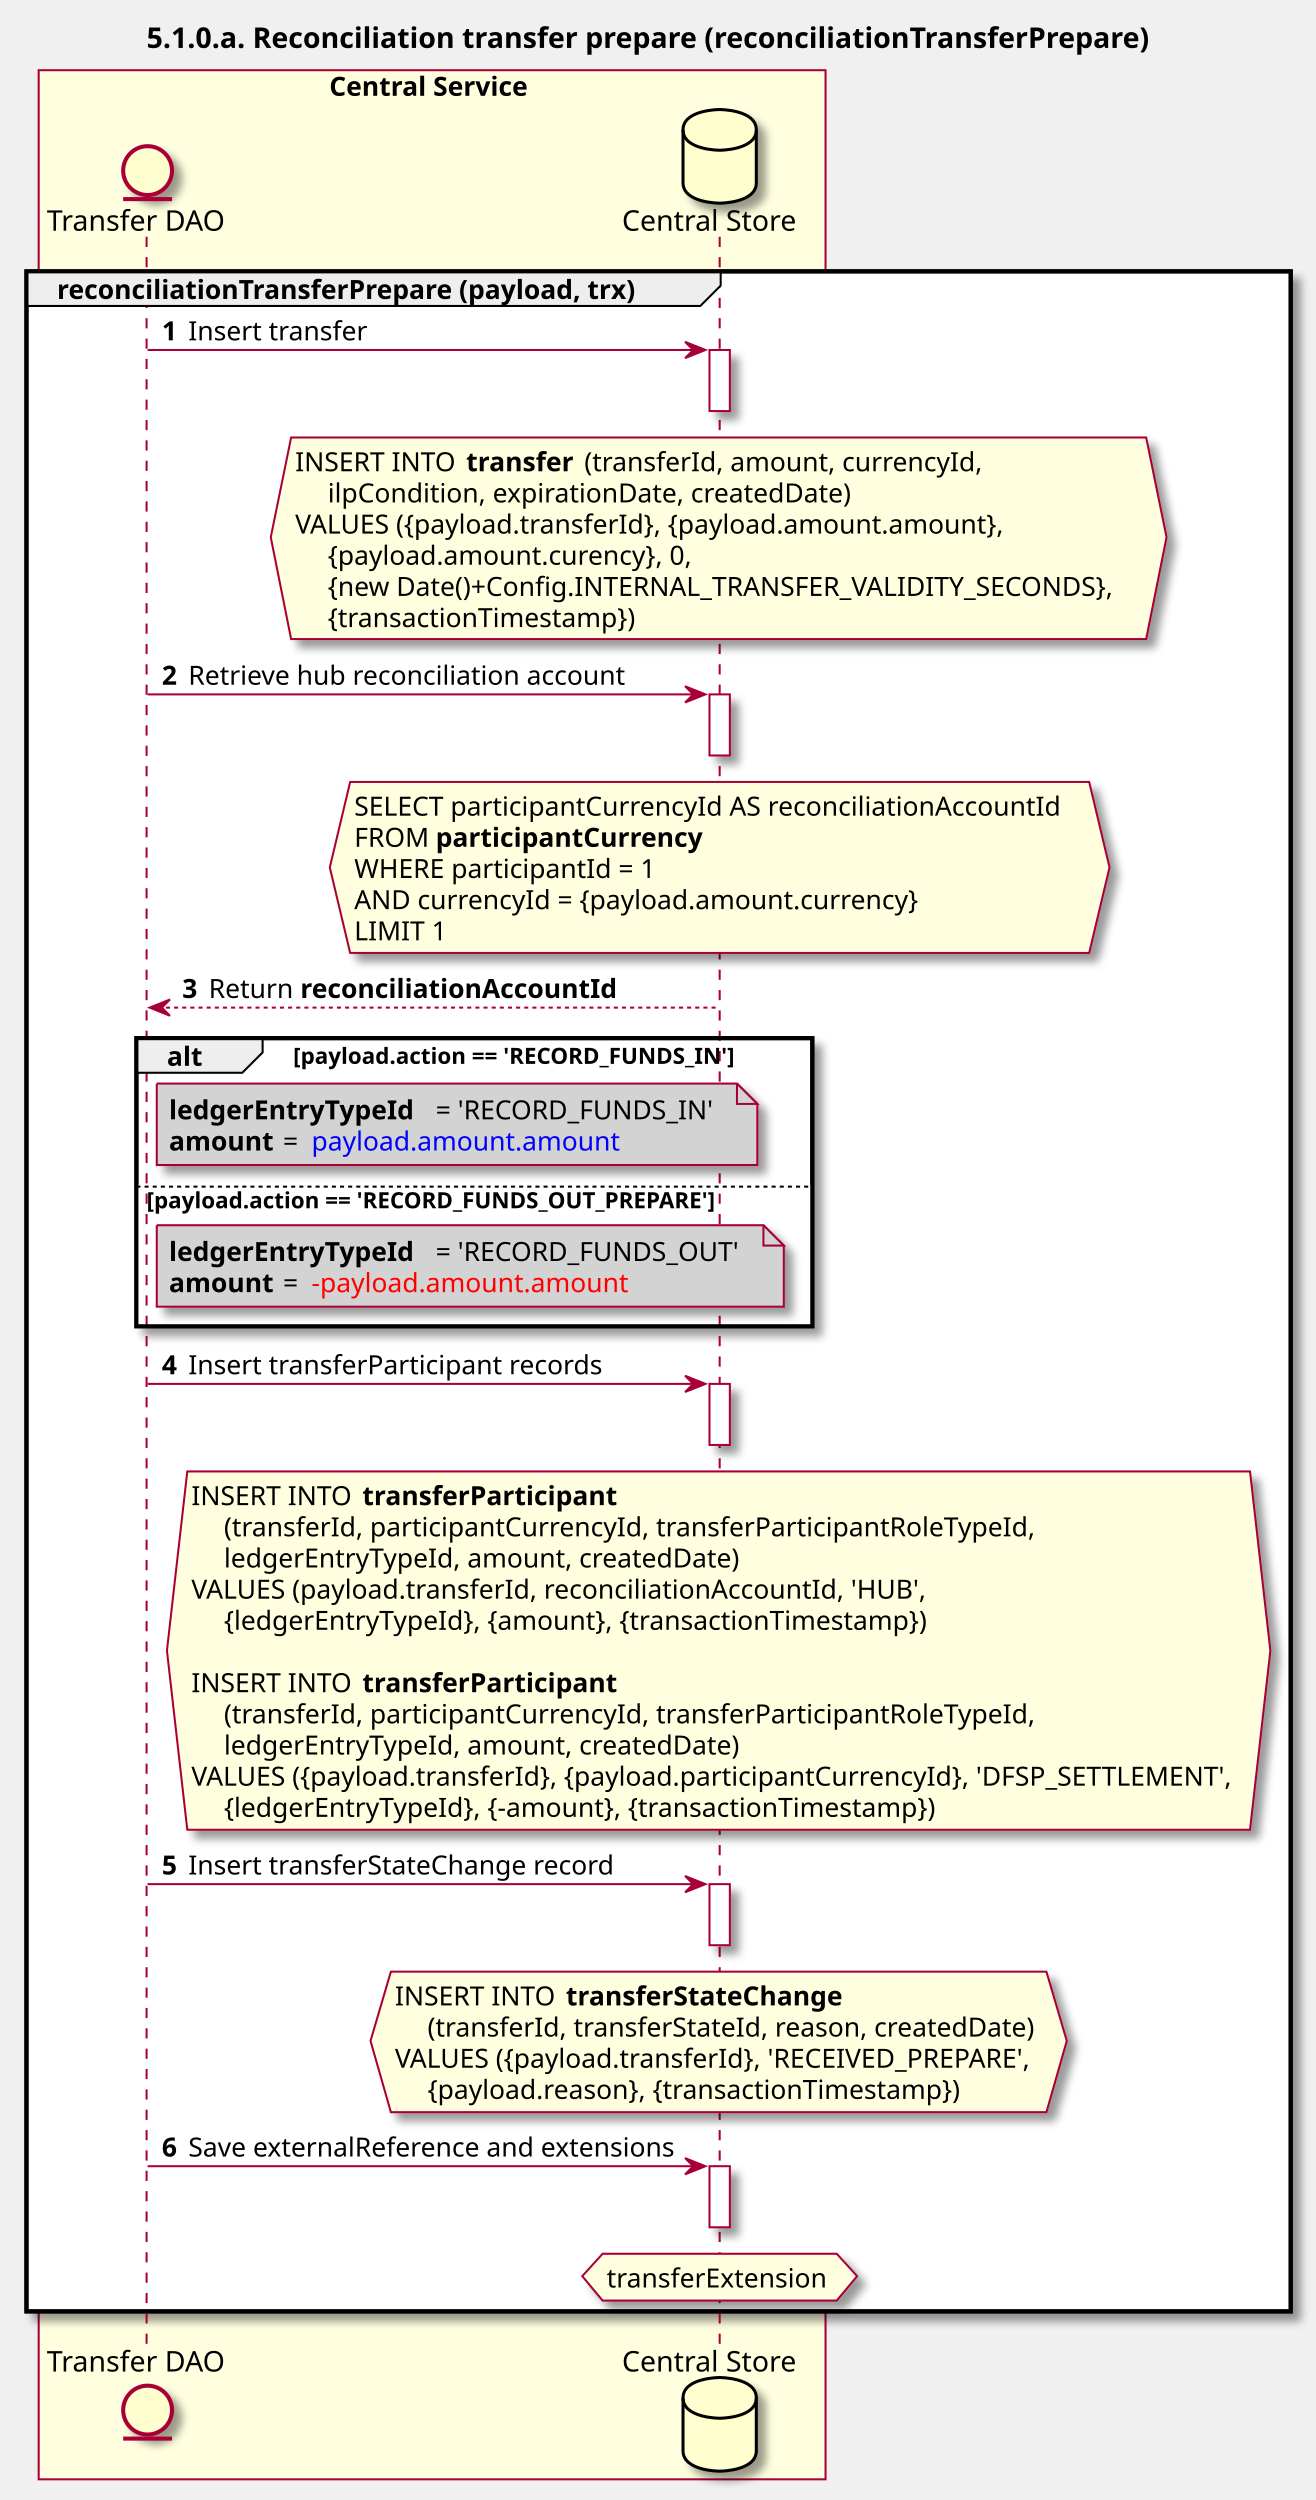
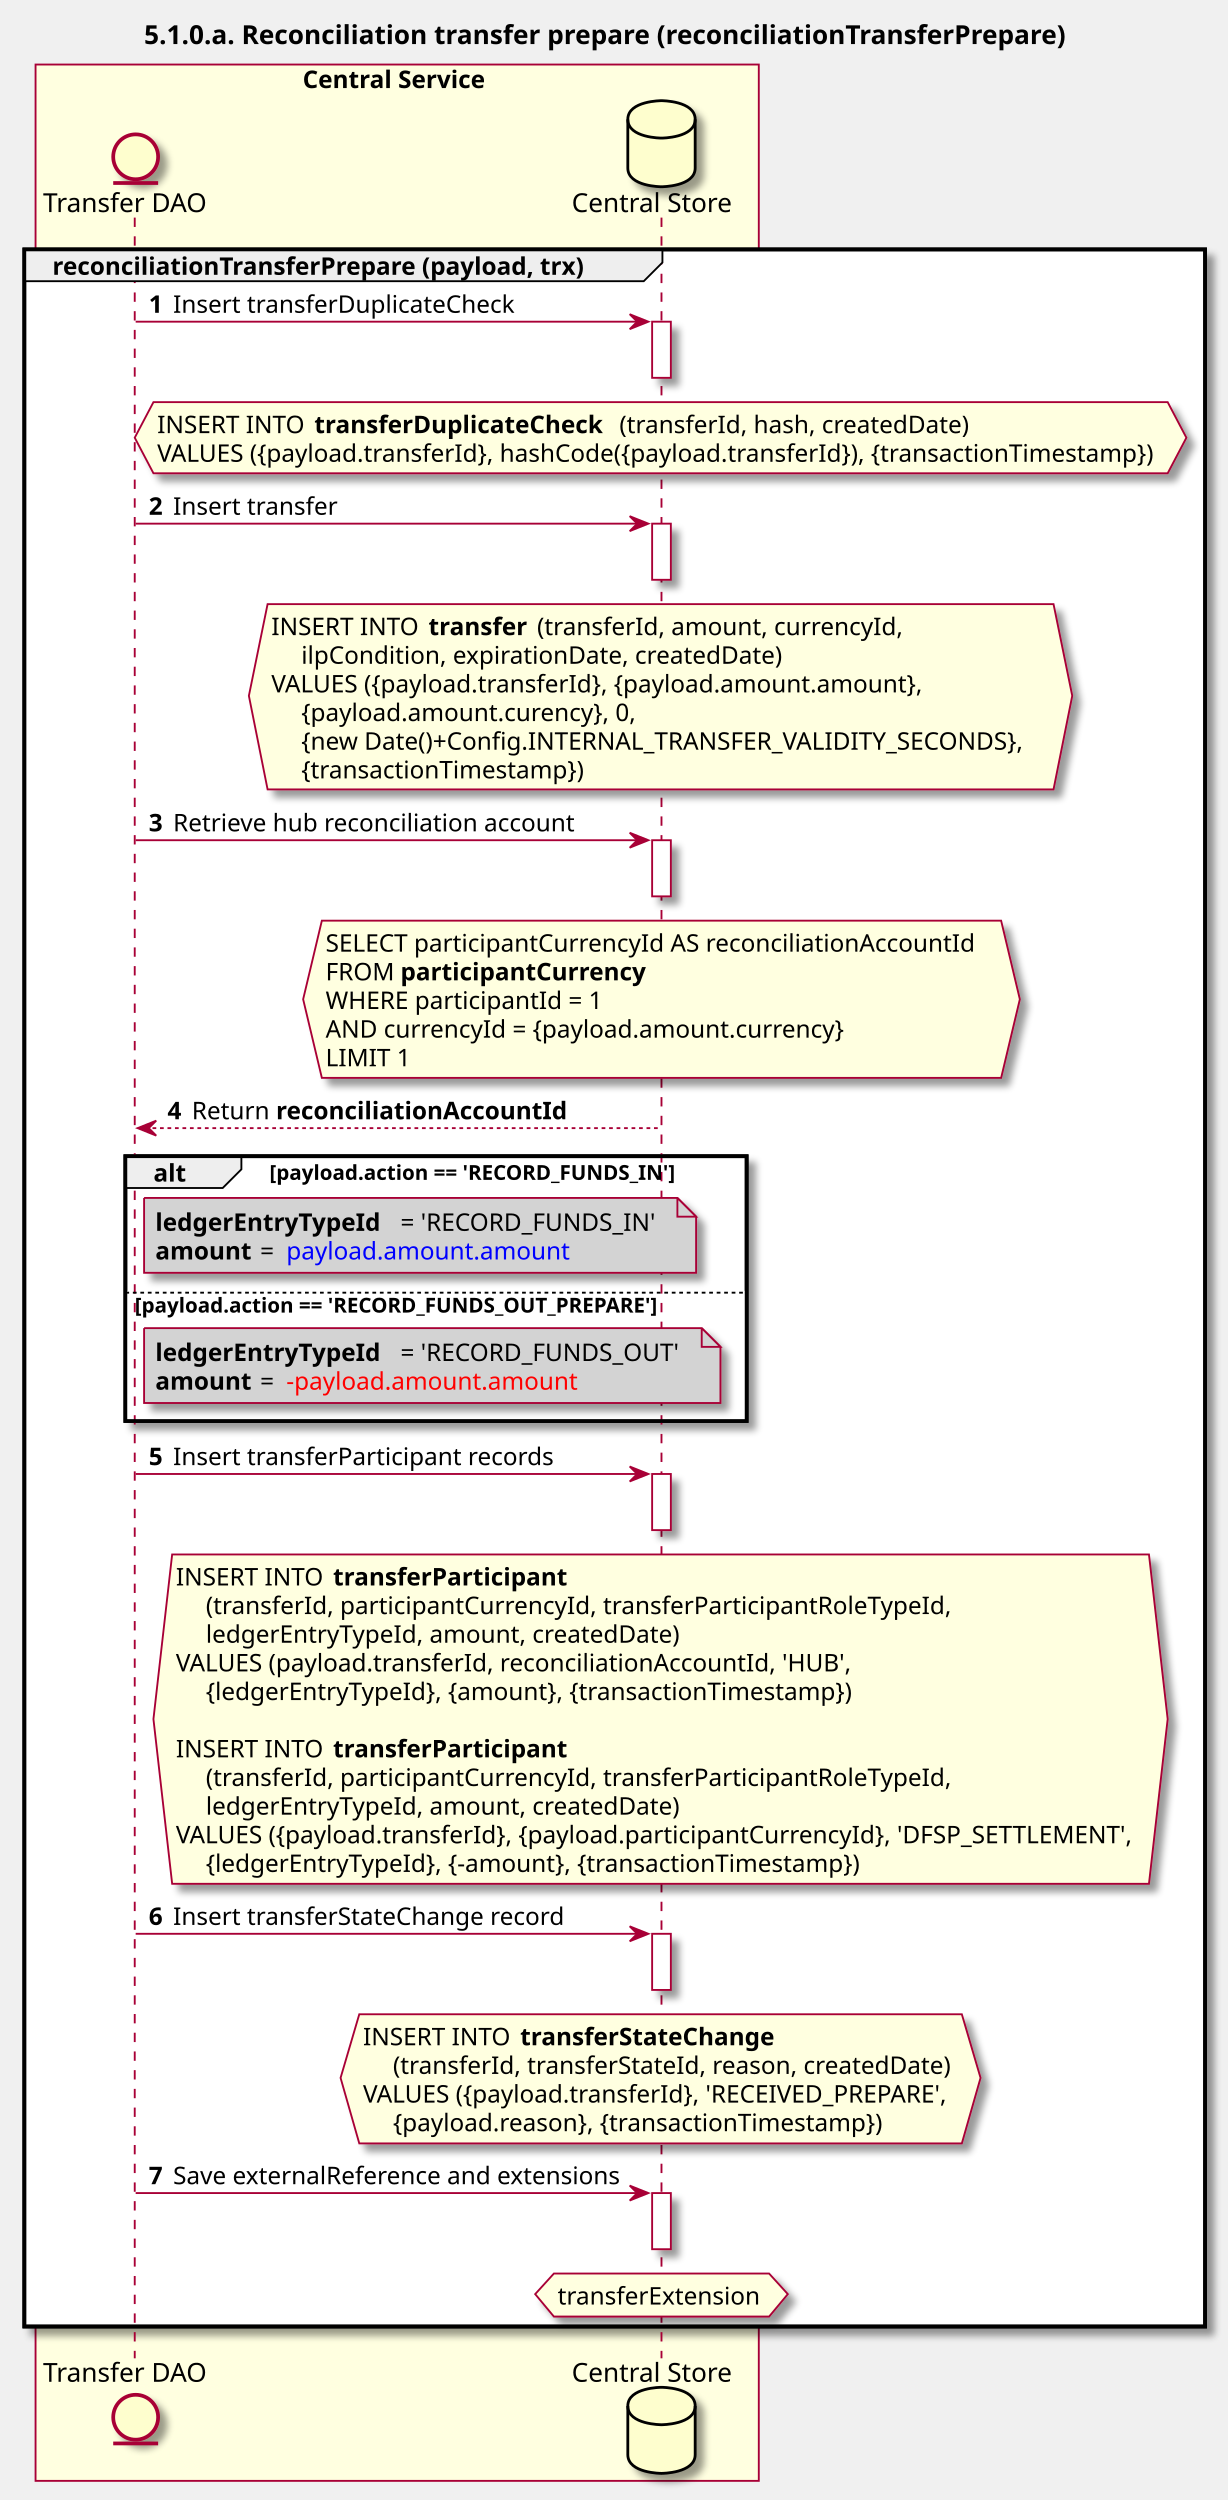
- <svg xmlns="http://www.w3.org/2000/svg" contentScriptType="application/ecmascript" contentStyleType="text/css" height="1228px" preserveAspectRatio="none" style="width:646px;height:1228px;" version="1.1" viewBox="0 0 646 1228" width="646px" zoomAndPan="magnify">
+ <svg xmlns="http://www.w3.org/2000/svg" contentScriptType="application/ecmascript" contentStyleType="text/css" height="1336px" preserveAspectRatio="none" style="width:656px;height:1336px;" version="1.1" viewBox="0 0 656 1336" width="656px" zoomAndPan="magnify">
  <defs>
-     <filter height="300%" id="fmgil613eyh4x" width="300%" x="-1" y="-1">
+     <filter height="300%" id="f1xdekkn052pgd" width="300%" x="-1" y="-1">
      <feGaussianBlur result="blurOut" stdDeviation="2.0" />
      <feColorMatrix in="blurOut" result="blurOut2" type="matrix" values="0 0 0 0 0 0 0 0 0 0 0 0 0 0 0 0 0 0 .4 0" />
      <feOffset dx="4.0" dy="4.0" in="blurOut2" result="blurOut3" />
      <feBlend in="SourceGraphic" in2="blurOut3" mode="normal" />
    </filter>
  </defs>
  <g>
-     <text fill="#000000" font-family="sans-serif" font-size="14" font-weight="bold" lengthAdjust="spacingAndGlyphs" textLength="503" x="72" y="23.535">5.1.0.a. Reconciliation transfer prepare (reconciliationTransferPrepare)</text>
-     <rect fill="#FFFFE0" height="1183.353" style="stroke: #A80036; stroke-width: 1.0;" width="386.5" x="19" y="34.488" />
+     <text fill="#000000" font-family="sans-serif" font-size="14" font-weight="bold" lengthAdjust="spacingAndGlyphs" textLength="503" x="77" y="23.535">5.1.0.a. Reconciliation transfer prepare (reconciliationTransferPrepare)</text>
+     <rect fill="#FFFFE0" height="1291.285" style="stroke: #A80036; stroke-width: 1.0;" width="386.5" x="19" y="34.488" />
    <text fill="#000000" font-family="sans-serif" font-size="13" font-weight="bold" lengthAdjust="spacingAndGlyphs" textLength="101" x="161.75" y="47.057">Central Service</text>
-     <rect fill="#FFFFFF" filter="url(#fmgil613eyh4x)" height="30" style="stroke: #A80036; stroke-width: 1.0;" width="10" x="348.5" y="171.908" />
-     <rect fill="#FFFFFF" filter="url(#fmgil613eyh4x)" height="30" style="stroke: #A80036; stroke-width: 1.0;" width="10" x="348.5" y="341.082" />
-     <rect fill="#FFFFFF" filter="url(#fmgil613eyh4x)" height="30" style="stroke: #A80036; stroke-width: 1.0;" width="10" x="348.5" y="679.764" />
-     <rect fill="#FFFFFF" filter="url(#fmgil613eyh4x)" height="30" style="stroke: #A80036; stroke-width: 1.0;" width="10" x="348.5" y="925.49" />
-     <rect fill="#FFFFFF" filter="url(#fmgil613eyh4x)" height="30" style="stroke: #A80036; stroke-width: 1.0;" width="10" x="348.5" y="1064.043" />
-     <rect fill="#FFFFFF" filter="url(#fmgil613eyh4x)" height="1002.066" style="stroke: #000000; stroke-width: 2.0;" width="621" x="13" y="133.287" />
-     <rect fill="#FFFFFF" filter="url(#fmgil613eyh4x)" height="141.508" style="stroke: #000000; stroke-width: 2.0;" width="332" x="67" y="509.945" />
-     <rect fill="#FFFFFF" height="69.576" style="stroke: none; stroke-width: 1.0;" width="332" x="67" y="581.877" />
-     <line style="stroke: #A80036; stroke-width: 1.0; stroke-dasharray: 5.0,5.0;" x1="72" x2="72" y1="116.287" y2="1152.353" />
-     <line style="stroke: #A80036; stroke-width: 1.0; stroke-dasharray: 5.0,5.0;" x1="353.5" x2="353.5" y1="116.287" y2="1152.353" />
+     <rect fill="#FFFFFF" filter="url(#f1xdekkn052pgd)" height="30" style="stroke: #A80036; stroke-width: 1.0;" width="10" x="348.5" y="171.908" />
+     <rect fill="#FFFFFF" filter="url(#f1xdekkn052pgd)" height="30" style="stroke: #A80036; stroke-width: 1.0;" width="10" x="348.5" y="279.84" />
+     <rect fill="#FFFFFF" filter="url(#f1xdekkn052pgd)" height="30" style="stroke: #A80036; stroke-width: 1.0;" width="10" x="348.5" y="449.014" />
+     <rect fill="#FFFFFF" filter="url(#f1xdekkn052pgd)" height="30" style="stroke: #A80036; stroke-width: 1.0;" width="10" x="348.5" y="787.695" />
+     <rect fill="#FFFFFF" filter="url(#f1xdekkn052pgd)" height="30" style="stroke: #A80036; stroke-width: 1.0;" width="10" x="348.5" y="1033.422" />
+     <rect fill="#FFFFFF" filter="url(#f1xdekkn052pgd)" height="30" style="stroke: #A80036; stroke-width: 1.0;" width="10" x="348.5" y="1171.975" />
+     <rect fill="#FFFFFF" filter="url(#f1xdekkn052pgd)" height="1109.998" style="stroke: #000000; stroke-width: 2.0;" width="631" x="13" y="133.287" />
+     <rect fill="#FFFFFF" filter="url(#f1xdekkn052pgd)" height="141.508" style="stroke: #000000; stroke-width: 2.0;" width="332" x="67" y="617.877" />
+     <rect fill="#FFFFFF" height="69.576" style="stroke: none; stroke-width: 1.0;" width="332" x="67" y="689.809" />
+     <line style="stroke: #A80036; stroke-width: 1.0; stroke-dasharray: 5.0,5.0;" x1="72" x2="72" y1="116.287" y2="1260.285" />
+     <line style="stroke: #A80036; stroke-width: 1.0; stroke-dasharray: 5.0,5.0;" x1="353.5" x2="353.5" y1="116.287" y2="1260.285" />
    <text fill="#000000" font-family="sans-serif" font-size="14" lengthAdjust="spacingAndGlyphs" textLength="93" x="23" y="113.334">Transfer DAO</text>
-     <ellipse cx="72.5" cy="83.799" fill="#FEFECE" filter="url(#fmgil613eyh4x)" rx="12" ry="12" style="stroke: #A80036; stroke-width: 2.0;" />
+     <ellipse cx="72.5" cy="83.799" fill="#FEFECE" filter="url(#f1xdekkn052pgd)" rx="12" ry="12" style="stroke: #A80036; stroke-width: 2.0;" />
    <line style="stroke: #A80036; stroke-width: 2.0;" x1="60.5" x2="84.5" y1="97.799" y2="97.799" />
-     <text fill="#000000" font-family="sans-serif" font-size="14" lengthAdjust="spacingAndGlyphs" textLength="93" x="23" y="1164.889">Transfer DAO</text>
-     <ellipse cx="72.5" cy="1183.842" fill="#FEFECE" filter="url(#fmgil613eyh4x)" rx="12" ry="12" style="stroke: #A80036; stroke-width: 2.0;" />
-     <line style="stroke: #A80036; stroke-width: 2.0;" x1="60.5" x2="84.5" y1="1197.842" y2="1197.842" />
+     <text fill="#000000" font-family="sans-serif" font-size="14" lengthAdjust="spacingAndGlyphs" textLength="93" x="23" y="1272.82">Transfer DAO</text>
+     <ellipse cx="72.5" cy="1291.773" fill="#FEFECE" filter="url(#f1xdekkn052pgd)" rx="12" ry="12" style="stroke: #A80036; stroke-width: 2.0;" />
+     <line style="stroke: #A80036; stroke-width: 2.0;" x1="60.5" x2="84.5" y1="1305.773" y2="1305.773" />
    <text fill="#000000" font-family="sans-serif" font-size="14" lengthAdjust="spacingAndGlyphs" textLength="90" x="305.5" y="113.334">Central Store</text>
-     <path d="M335.5,63.799 C335.5,53.799 353.5,53.799 353.5,53.799 C353.5,53.799 371.5,53.799 371.5,63.799 L371.5,89.799 C371.5,99.799 353.5,99.799 353.5,99.799 C353.5,99.799 335.5,99.799 335.5,89.799 L335.5,63.799 " fill="#FEFECE" filter="url(#fmgil613eyh4x)" style="stroke: #000000; stroke-width: 1.5;" />
+     <path d="M335.5,63.799 C335.5,53.799 353.5,53.799 353.5,53.799 C353.5,53.799 371.5,53.799 371.5,63.799 L371.5,89.799 C371.5,99.799 353.5,99.799 353.5,99.799 C353.5,99.799 335.5,99.799 335.5,89.799 L335.5,63.799 " fill="#FEFECE" filter="url(#f1xdekkn052pgd)" style="stroke: #000000; stroke-width: 1.5;" />
    <path d="M335.5,63.799 C335.5,73.799 353.5,73.799 353.5,73.799 C353.5,73.799 371.5,73.799 371.5,63.799 " fill="none" style="stroke: #000000; stroke-width: 1.5;" />
-     <text fill="#000000" font-family="sans-serif" font-size="14" lengthAdjust="spacingAndGlyphs" textLength="90" x="305.5" y="1164.889">Central Store</text>
-     <path d="M335.5,1177.842 C335.5,1167.842 353.5,1167.842 353.5,1167.842 C353.5,1167.842 371.5,1167.842 371.5,1177.842 L371.5,1203.842 C371.5,1213.842 353.5,1213.842 353.5,1213.842 C353.5,1213.842 335.5,1213.842 335.5,1203.842 L335.5,1177.842 " fill="#FEFECE" filter="url(#fmgil613eyh4x)" style="stroke: #000000; stroke-width: 1.5;" />
-     <path d="M335.5,1177.842 C335.5,1187.842 353.5,1187.842 353.5,1187.842 C353.5,1187.842 371.5,1187.842 371.5,1177.842 " fill="none" style="stroke: #000000; stroke-width: 1.5;" />
-     <rect fill="#FFFFFF" filter="url(#fmgil613eyh4x)" height="30" style="stroke: #A80036; stroke-width: 1.0;" width="10" x="348.5" y="171.908" />
-     <rect fill="#FFFFFF" filter="url(#fmgil613eyh4x)" height="30" style="stroke: #A80036; stroke-width: 1.0;" width="10" x="348.5" y="341.082" />
-     <rect fill="#FFFFFF" filter="url(#fmgil613eyh4x)" height="30" style="stroke: #A80036; stroke-width: 1.0;" width="10" x="348.5" y="679.764" />
-     <rect fill="#FFFFFF" filter="url(#fmgil613eyh4x)" height="30" style="stroke: #A80036; stroke-width: 1.0;" width="10" x="348.5" y="925.49" />
-     <rect fill="#FFFFFF" filter="url(#fmgil613eyh4x)" height="30" style="stroke: #A80036; stroke-width: 1.0;" width="10" x="348.5" y="1064.043" />
+     <text fill="#000000" font-family="sans-serif" font-size="14" lengthAdjust="spacingAndGlyphs" textLength="90" x="305.5" y="1272.82">Central Store</text>
+     <path d="M335.5,1285.773 C335.5,1275.773 353.5,1275.773 353.5,1275.773 C353.5,1275.773 371.5,1275.773 371.5,1285.773 L371.5,1311.773 C371.5,1321.773 353.5,1321.773 353.5,1321.773 C353.5,1321.773 335.5,1321.773 335.5,1311.773 L335.5,1285.773 " fill="#FEFECE" filter="url(#f1xdekkn052pgd)" style="stroke: #000000; stroke-width: 1.5;" />
+     <path d="M335.5,1285.773 C335.5,1295.773 353.5,1295.773 353.5,1295.773 C353.5,1295.773 371.5,1295.773 371.5,1285.773 " fill="none" style="stroke: #000000; stroke-width: 1.5;" />
+     <rect fill="#FFFFFF" filter="url(#f1xdekkn052pgd)" height="30" style="stroke: #A80036; stroke-width: 1.0;" width="10" x="348.5" y="171.908" />
+     <rect fill="#FFFFFF" filter="url(#f1xdekkn052pgd)" height="30" style="stroke: #A80036; stroke-width: 1.0;" width="10" x="348.5" y="279.84" />
+     <rect fill="#FFFFFF" filter="url(#f1xdekkn052pgd)" height="30" style="stroke: #A80036; stroke-width: 1.0;" width="10" x="348.5" y="449.014" />
+     <rect fill="#FFFFFF" filter="url(#f1xdekkn052pgd)" height="30" style="stroke: #A80036; stroke-width: 1.0;" width="10" x="348.5" y="787.695" />
+     <rect fill="#FFFFFF" filter="url(#f1xdekkn052pgd)" height="30" style="stroke: #A80036; stroke-width: 1.0;" width="10" x="348.5" y="1033.422" />
+     <rect fill="#FFFFFF" filter="url(#f1xdekkn052pgd)" height="30" style="stroke: #A80036; stroke-width: 1.0;" width="10" x="348.5" y="1171.975" />
    <path d="M13,133.287 L354,133.287 L354,140.287 L344,150.287 L13,150.287 L13,133.287 " fill="#EEEEEE" style="stroke: #000000; stroke-width: 1.0;" />
-     <rect fill="none" height="1002.066" style="stroke: #000000; stroke-width: 2.0;" width="621" x="13" y="133.287" />
+     <rect fill="none" height="1109.998" style="stroke: #000000; stroke-width: 2.0;" width="631" x="13" y="133.287" />
    <text fill="#000000" font-family="sans-serif" font-size="13" font-weight="bold" lengthAdjust="spacingAndGlyphs" textLength="296" x="28" y="146.856">reconciliationTransferPrepare (payload, trx)</text>
    <polygon fill="#A80036" points="336.5,167.908,346.5,171.908,336.5,175.908,340.5,171.908" style="stroke: #A80036; stroke-width: 1.0;" />
    <line style="stroke: #A80036; stroke-width: 1.0;" x1="72.5" x2="342.5" y1="171.908" y2="171.908" />
    <text fill="#000000" font-family="sans-serif" font-size="13" font-weight="bold" lengthAdjust="spacingAndGlyphs" textLength="9" x="79.5" y="167.166">1</text>
-     <text fill="#000000" font-family="sans-serif" font-size="13" lengthAdjust="spacingAndGlyphs" textLength="89" x="92.5" y="167.166">Insert transfer</text>
-     <polygon fill="#FFFFE0" filter="url(#fmgil613eyh4x)" points="143,214.908,563,214.908,573,263.908,563,313.908,143,313.908,133,263.908,143,214.908" style="stroke: #A80036; stroke-width: 1.0;" />
-     <text fill="#000000" font-family="sans-serif" font-size="13" lengthAdjust="spacingAndGlyphs" textLength="80" x="145" y="231.477">INSERT INTO</text>
-     <text fill="#000000" font-family="sans-serif" font-size="13" font-weight="bold" lengthAdjust="spacingAndGlyphs" textLength="54" x="229" y="231.477">transfer</text>
-     <text fill="#000000" font-family="sans-serif" font-size="13" lengthAdjust="spacingAndGlyphs" textLength="199" x="287" y="231.477">(transferId, amount, currencyId,</text>
-     <text fill="#000000" font-family="sans-serif" font-size="13" lengthAdjust="spacingAndGlyphs" textLength="266" x="161" y="246.787">ilpCondition, expirationDate, createdDate)</text>
-     <text fill="#000000" font-family="sans-serif" font-size="13" lengthAdjust="spacingAndGlyphs" textLength="350" x="145" y="262.098">VALUES ({payload.transferId}, {payload.amount.amount},</text>
-     <text fill="#000000" font-family="sans-serif" font-size="13" lengthAdjust="spacingAndGlyphs" textLength="182" x="161" y="277.408">{payload.amount.curency}, 0,</text>
-     <text fill="#000000" font-family="sans-serif" font-size="13" lengthAdjust="spacingAndGlyphs" textLength="400" x="161" y="292.719">{new Date()+Config.INTERNAL_TRANSFER_VALIDITY_SECONDS},</text>
-     <text fill="#000000" font-family="sans-serif" font-size="13" lengthAdjust="spacingAndGlyphs" textLength="153" x="161" y="308.029">{transactionTimestamp})</text>
-     <polygon fill="#A80036" points="336.5,337.082,346.5,341.082,336.5,345.082,340.5,341.082" style="stroke: #A80036; stroke-width: 1.0;" />
-     <line style="stroke: #A80036; stroke-width: 1.0;" x1="72.5" x2="342.5" y1="341.082" y2="341.082" />
-     <text fill="#000000" font-family="sans-serif" font-size="13" font-weight="bold" lengthAdjust="spacingAndGlyphs" textLength="9" x="79.5" y="336.34">2</text>
-     <text fill="#000000" font-family="sans-serif" font-size="13" lengthAdjust="spacingAndGlyphs" textLength="222" x="92.5" y="336.34">Retrieve hub reconciliation account</text>
-     <polygon fill="#FFFFE0" filter="url(#fmgil613eyh4x)" points="172,384.082,535,384.082,545,426.082,535,468.082,172,468.082,162,426.082,172,384.082" style="stroke: #A80036; stroke-width: 1.0;" />
-     <text fill="#000000" font-family="sans-serif" font-size="13" lengthAdjust="spacingAndGlyphs" textLength="359" x="174" y="400.65">SELECT participantCurrencyId AS reconciliationAccountId</text>
-     <text fill="#000000" font-family="sans-serif" font-size="13" lengthAdjust="spacingAndGlyphs" textLength="36" x="174" y="415.961">FROM</text>
-     <text fill="#000000" font-family="sans-serif" font-size="13" font-weight="bold" lengthAdjust="spacingAndGlyphs" textLength="136" x="214" y="415.961">participantCurrency</text>
-     <text fill="#000000" font-family="sans-serif" font-size="13" lengthAdjust="spacingAndGlyphs" textLength="153" x="174" y="431.272">WHERE participantId = 1</text>
-     <text fill="#000000" font-family="sans-serif" font-size="13" lengthAdjust="spacingAndGlyphs" textLength="284" x="174" y="446.582">AND currencyId = {payload.amount.currency}</text>
-     <text fill="#000000" font-family="sans-serif" font-size="13" lengthAdjust="spacingAndGlyphs" textLength="46" x="174" y="461.893">LIMIT 1</text>
-     <polygon fill="#A80036" points="83.5,490.945,73.5,494.945,83.5,498.945,79.5,494.945" style="stroke: #A80036; stroke-width: 1.0;" />
-     <line style="stroke: #A80036; stroke-width: 1.0; stroke-dasharray: 2.0,2.0;" x1="77.5" x2="352.5" y1="494.945" y2="494.945" />
-     <text fill="#000000" font-family="sans-serif" font-size="13" font-weight="bold" lengthAdjust="spacingAndGlyphs" textLength="9" x="89.5" y="490.203">3</text>
-     <text fill="#000000" font-family="sans-serif" font-size="13" lengthAdjust="spacingAndGlyphs" textLength="41" x="102.5" y="490.203">Return</text>
-     <text fill="#000000" font-family="sans-serif" font-size="13" font-weight="bold" lengthAdjust="spacingAndGlyphs" textLength="159" x="147.5" y="490.203">reconciliationAccountId</text>
-     <path d="M67,509.945 L129,509.945 L129,516.945 L119,526.945 L67,526.945 L67,509.945 " fill="#EEEEEE" style="stroke: #000000; stroke-width: 1.0;" />
-     <rect fill="none" height="141.508" style="stroke: #000000; stroke-width: 2.0;" width="332" x="67" y="509.945" />
-     <text fill="#000000" font-family="sans-serif" font-size="13" font-weight="bold" lengthAdjust="spacingAndGlyphs" textLength="17" x="82" y="523.514">alt</text>
-     <text fill="#000000" font-family="sans-serif" font-size="11" font-weight="bold" lengthAdjust="spacingAndGlyphs" textLength="230" x="144" y="522.58">[payload.action == 'RECORD_FUNDS_IN']</text>
-     <path d="M77,532.256 L77,572.256 L372,572.256 L372,542.256 L362,532.256 L77,532.256 " fill="#D3D3D3" filter="url(#fmgil613eyh4x)" style="stroke: #A80036; stroke-width: 1.0;" />
-     <path d="M362,532.256 L362,542.256 L372,542.256 L362,532.256 " fill="#D3D3D3" style="stroke: #A80036; stroke-width: 1.0;" />
-     <text fill="#000000" font-family="sans-serif" font-size="13" font-weight="bold" lengthAdjust="spacingAndGlyphs" textLength="127" x="83" y="549.824">ledgerEntryTypeId</text>
-     <text fill="#000000" font-family="sans-serif" font-size="13" lengthAdjust="spacingAndGlyphs" textLength="143" x="214" y="549.824">= 'RECORD_FUNDS_IN'</text>
-     <text fill="#000000" font-family="sans-serif" font-size="13" font-weight="bold" lengthAdjust="spacingAndGlyphs" textLength="52" x="83" y="565.135">amount</text>
-     <text fill="#000000" font-family="sans-serif" font-size="13" lengthAdjust="spacingAndGlyphs" textLength="10" x="139" y="565.135">=</text>
-     <text fill="#0000FF" font-family="sans-serif" font-size="13" lengthAdjust="spacingAndGlyphs" textLength="153" x="153" y="565.135">payload.amount.amount</text>
-     <line style="stroke: #000000; stroke-width: 1.0; stroke-dasharray: 2.0,2.0;" x1="67" x2="399" y1="582.877" y2="582.877" />
-     <text fill="#000000" font-family="sans-serif" font-size="11" font-weight="bold" lengthAdjust="spacingAndGlyphs" textLength="301" x="72" y="593.512">[payload.action == 'RECORD_FUNDS_OUT_PREPARE']</text>
-     <path d="M77,601.832 L77,641.832 L385,641.832 L385,611.832 L375,601.832 L77,601.832 " fill="#D3D3D3" filter="url(#fmgil613eyh4x)" style="stroke: #A80036; stroke-width: 1.0;" />
-     <path d="M375,601.832 L375,611.832 L385,611.832 L375,601.832 " fill="#D3D3D3" style="stroke: #A80036; stroke-width: 1.0;" />
-     <text fill="#000000" font-family="sans-serif" font-size="13" font-weight="bold" lengthAdjust="spacingAndGlyphs" textLength="127" x="83" y="619.4">ledgerEntryTypeId</text>
-     <text fill="#000000" font-family="sans-serif" font-size="13" lengthAdjust="spacingAndGlyphs" textLength="156" x="214" y="619.4">= 'RECORD_FUNDS_OUT'</text>
-     <text fill="#000000" font-family="sans-serif" font-size="13" font-weight="bold" lengthAdjust="spacingAndGlyphs" textLength="52" x="83" y="634.711">amount</text>
-     <text fill="#000000" font-family="sans-serif" font-size="13" lengthAdjust="spacingAndGlyphs" textLength="10" x="139" y="634.711">=</text>
-     <text fill="#FF0000" font-family="sans-serif" font-size="13" lengthAdjust="spacingAndGlyphs" textLength="161" x="153" y="634.711">-payload.amount.amount</text>
-     <polygon fill="#A80036" points="336.5,675.764,346.5,679.764,336.5,683.764,340.5,679.764" style="stroke: #A80036; stroke-width: 1.0;" />
-     <line style="stroke: #A80036; stroke-width: 1.0;" x1="72.5" x2="342.5" y1="679.764" y2="679.764" />
-     <text fill="#000000" font-family="sans-serif" font-size="13" font-weight="bold" lengthAdjust="spacingAndGlyphs" textLength="9" x="79.5" y="675.021">4</text>
-     <text fill="#000000" font-family="sans-serif" font-size="13" lengthAdjust="spacingAndGlyphs" textLength="207" x="92.5" y="675.021">Insert transferParticipant records</text>
-     <polygon fill="#FFFFE0" filter="url(#fmgil613eyh4x)" points="92,722.764,614,722.764,624,810.764,614,898.764,92,898.764,82,810.764,92,722.764" style="stroke: #A80036; stroke-width: 1.0;" />
-     <text fill="#000000" font-family="sans-serif" font-size="13" lengthAdjust="spacingAndGlyphs" textLength="80" x="94" y="739.332">INSERT INTO</text>
-     <text fill="#000000" font-family="sans-serif" font-size="13" font-weight="bold" lengthAdjust="spacingAndGlyphs" textLength="127" x="178" y="739.332">transferParticipant</text>
-     <text fill="#000000" font-family="sans-serif" font-size="13" lengthAdjust="spacingAndGlyphs" textLength="406" x="110" y="754.643">(transferId, participantCurrencyId, transferParticipantRoleTypeId,</text>
-     <text fill="#000000" font-family="sans-serif" font-size="13" lengthAdjust="spacingAndGlyphs" textLength="256" x="110" y="769.953">ledgerEntryTypeId, amount, createdDate)</text>
-     <text fill="#000000" font-family="sans-serif" font-size="13" lengthAdjust="spacingAndGlyphs" textLength="371" x="94" y="785.264">VALUES (payload.transferId, reconciliationAccountId, 'HUB',</text>
-     <text fill="#000000" font-family="sans-serif" font-size="13" lengthAdjust="spacingAndGlyphs" textLength="346" x="110" y="800.574">{ledgerEntryTypeId}, {amount}, {transactionTimestamp})</text>
-     <text fill="#000000" font-family="sans-serif" font-size="13" lengthAdjust="spacingAndGlyphs" textLength="0" x="98" y="815.885" />
-     <text fill="#000000" font-family="sans-serif" font-size="13" lengthAdjust="spacingAndGlyphs" textLength="80" x="94" y="831.195">INSERT INTO</text>
-     <text fill="#000000" font-family="sans-serif" font-size="13" font-weight="bold" lengthAdjust="spacingAndGlyphs" textLength="127" x="178" y="831.195">transferParticipant</text>
-     <text fill="#000000" font-family="sans-serif" font-size="13" lengthAdjust="spacingAndGlyphs" textLength="406" x="110" y="846.506">(transferId, participantCurrencyId, transferParticipantRoleTypeId,</text>
-     <text fill="#000000" font-family="sans-serif" font-size="13" lengthAdjust="spacingAndGlyphs" textLength="256" x="110" y="861.816">ledgerEntryTypeId, amount, createdDate)</text>
-     <text fill="#000000" font-family="sans-serif" font-size="13" lengthAdjust="spacingAndGlyphs" textLength="518" x="94" y="877.127">VALUES ({payload.transferId}, {payload.participantCurrencyId}, 'DFSP_SETTLEMENT',</text>
-     <text fill="#000000" font-family="sans-serif" font-size="13" lengthAdjust="spacingAndGlyphs" textLength="354" x="110" y="892.438">{ledgerEntryTypeId}, {-amount}, {transactionTimestamp})</text>
-     <polygon fill="#A80036" points="336.5,921.49,346.5,925.49,336.5,929.49,340.5,925.49" style="stroke: #A80036; stroke-width: 1.0;" />
-     <line style="stroke: #A80036; stroke-width: 1.0;" x1="72.5" x2="342.5" y1="925.49" y2="925.49" />
-     <text fill="#000000" font-family="sans-serif" font-size="13" font-weight="bold" lengthAdjust="spacingAndGlyphs" textLength="9" x="79.5" y="920.748">5</text>
-     <text fill="#000000" font-family="sans-serif" font-size="13" lengthAdjust="spacingAndGlyphs" textLength="211" x="92.5" y="920.748">Insert transferStateChange record</text>
-     <polygon fill="#FFFFE0" filter="url(#fmgil613eyh4x)" points="192,968.49,514,968.49,524,1002.49,514,1037.49,192,1037.49,182,1002.49,192,968.49" style="stroke: #A80036; stroke-width: 1.0;" />
-     <text fill="#000000" font-family="sans-serif" font-size="13" lengthAdjust="spacingAndGlyphs" textLength="80" x="194" y="985.059">INSERT INTO</text>
-     <text fill="#000000" font-family="sans-serif" font-size="13" font-weight="bold" lengthAdjust="spacingAndGlyphs" textLength="139" x="278" y="985.059">transferStateChange</text>
-     <text fill="#000000" font-family="sans-serif" font-size="13" lengthAdjust="spacingAndGlyphs" textLength="302" x="210" y="1000.369">(transferId, transferStateId, reason, createdDate)</text>
-     <text fill="#000000" font-family="sans-serif" font-size="13" lengthAdjust="spacingAndGlyphs" textLength="315" x="194" y="1015.68">VALUES ({payload.transferId}, 'RECEIVED_PREPARE',</text>
-     <text fill="#000000" font-family="sans-serif" font-size="13" lengthAdjust="spacingAndGlyphs" textLength="264" x="210" y="1030.99">{payload.reason}, {transactionTimestamp})</text>
-     <polygon fill="#A80036" points="336.5,1060.043,346.5,1064.043,336.5,1068.043,340.5,1064.043" style="stroke: #A80036; stroke-width: 1.0;" />
-     <line style="stroke: #A80036; stroke-width: 1.0;" x1="72.5" x2="342.5" y1="1064.043" y2="1064.043" />
-     <text fill="#000000" font-family="sans-serif" font-size="13" font-weight="bold" lengthAdjust="spacingAndGlyphs" textLength="9" x="79.5" y="1059.301">6</text>
-     <text fill="#000000" font-family="sans-serif" font-size="13" lengthAdjust="spacingAndGlyphs" textLength="244" x="92.5" y="1059.301">Save externalReference and extensions</text>
-     <polygon fill="#FFFFE0" filter="url(#fmgil613eyh4x)" points="296,1107.043,411,1107.043,421,1118.043,411,1130.043,296,1130.043,286,1118.043,296,1107.043" style="stroke: #A80036; stroke-width: 1.0;" />
-     <text fill="#000000" font-family="sans-serif" font-size="13" lengthAdjust="spacingAndGlyphs" textLength="111" x="298" y="1123.611">transferExtension</text>
+     <text fill="#000000" font-family="sans-serif" font-size="13" lengthAdjust="spacingAndGlyphs" textLength="188" x="92.5" y="167.166">Insert transferDuplicateCheck</text>
+     <polygon fill="#FFFFE0" filter="url(#f1xdekkn052pgd)" points="82,214.908,624,214.908,634,233.908,624,252.908,82,252.908,72,233.908,82,214.908" style="stroke: #A80036; stroke-width: 1.0;" />
+     <text fill="#000000" font-family="sans-serif" font-size="13" lengthAdjust="spacingAndGlyphs" textLength="80" x="84" y="231.477">INSERT INTO</text>
+     <text fill="#000000" font-family="sans-serif" font-size="13" font-weight="bold" lengthAdjust="spacingAndGlyphs" textLength="159" x="168" y="231.477">transferDuplicateCheck</text>
+     <text fill="#000000" font-family="sans-serif" font-size="13" lengthAdjust="spacingAndGlyphs" textLength="190" x="331" y="231.477">(transferId, hash, createdDate)</text>
+     <text fill="#000000" font-family="sans-serif" font-size="13" lengthAdjust="spacingAndGlyphs" textLength="538" x="84" y="246.787">VALUES ({payload.transferId}, hashCode({payload.transferId}), {transactionTimestamp})</text>
+     <polygon fill="#A80036" points="336.5,275.84,346.5,279.84,336.5,283.84,340.5,279.84" style="stroke: #A80036; stroke-width: 1.0;" />
+     <line style="stroke: #A80036; stroke-width: 1.0;" x1="72.5" x2="342.5" y1="279.84" y2="279.84" />
+     <text fill="#000000" font-family="sans-serif" font-size="13" font-weight="bold" lengthAdjust="spacingAndGlyphs" textLength="9" x="79.5" y="275.098">2</text>
+     <text fill="#000000" font-family="sans-serif" font-size="13" lengthAdjust="spacingAndGlyphs" textLength="89" x="92.5" y="275.098">Insert transfer</text>
+     <polygon fill="#FFFFE0" filter="url(#f1xdekkn052pgd)" points="143,322.84,563,322.84,573,371.84,563,421.84,143,421.84,133,371.84,143,322.84" style="stroke: #A80036; stroke-width: 1.0;" />
+     <text fill="#000000" font-family="sans-serif" font-size="13" lengthAdjust="spacingAndGlyphs" textLength="80" x="145" y="339.408">INSERT INTO</text>
+     <text fill="#000000" font-family="sans-serif" font-size="13" font-weight="bold" lengthAdjust="spacingAndGlyphs" textLength="54" x="229" y="339.408">transfer</text>
+     <text fill="#000000" font-family="sans-serif" font-size="13" lengthAdjust="spacingAndGlyphs" textLength="199" x="287" y="339.408">(transferId, amount, currencyId,</text>
+     <text fill="#000000" font-family="sans-serif" font-size="13" lengthAdjust="spacingAndGlyphs" textLength="266" x="161" y="354.719">ilpCondition, expirationDate, createdDate)</text>
+     <text fill="#000000" font-family="sans-serif" font-size="13" lengthAdjust="spacingAndGlyphs" textLength="350" x="145" y="370.029">VALUES ({payload.transferId}, {payload.amount.amount},</text>
+     <text fill="#000000" font-family="sans-serif" font-size="13" lengthAdjust="spacingAndGlyphs" textLength="182" x="161" y="385.34">{payload.amount.curency}, 0,</text>
+     <text fill="#000000" font-family="sans-serif" font-size="13" lengthAdjust="spacingAndGlyphs" textLength="400" x="161" y="400.65">{new Date()+Config.INTERNAL_TRANSFER_VALIDITY_SECONDS},</text>
+     <text fill="#000000" font-family="sans-serif" font-size="13" lengthAdjust="spacingAndGlyphs" textLength="153" x="161" y="415.961">{transactionTimestamp})</text>
+     <polygon fill="#A80036" points="336.5,445.014,346.5,449.014,336.5,453.014,340.5,449.014" style="stroke: #A80036; stroke-width: 1.0;" />
+     <line style="stroke: #A80036; stroke-width: 1.0;" x1="72.5" x2="342.5" y1="449.014" y2="449.014" />
+     <text fill="#000000" font-family="sans-serif" font-size="13" font-weight="bold" lengthAdjust="spacingAndGlyphs" textLength="9" x="79.5" y="444.272">3</text>
+     <text fill="#000000" font-family="sans-serif" font-size="13" lengthAdjust="spacingAndGlyphs" textLength="222" x="92.5" y="444.272">Retrieve hub reconciliation account</text>
+     <polygon fill="#FFFFE0" filter="url(#f1xdekkn052pgd)" points="172,492.014,535,492.014,545,534.014,535,576.014,172,576.014,162,534.014,172,492.014" style="stroke: #A80036; stroke-width: 1.0;" />
+     <text fill="#000000" font-family="sans-serif" font-size="13" lengthAdjust="spacingAndGlyphs" textLength="359" x="174" y="508.582">SELECT participantCurrencyId AS reconciliationAccountId</text>
+     <text fill="#000000" font-family="sans-serif" font-size="13" lengthAdjust="spacingAndGlyphs" textLength="36" x="174" y="523.893">FROM</text>
+     <text fill="#000000" font-family="sans-serif" font-size="13" font-weight="bold" lengthAdjust="spacingAndGlyphs" textLength="136" x="214" y="523.893">participantCurrency</text>
+     <text fill="#000000" font-family="sans-serif" font-size="13" lengthAdjust="spacingAndGlyphs" textLength="153" x="174" y="539.203">WHERE participantId = 1</text>
+     <text fill="#000000" font-family="sans-serif" font-size="13" lengthAdjust="spacingAndGlyphs" textLength="284" x="174" y="554.514">AND currencyId = {payload.amount.currency}</text>
+     <text fill="#000000" font-family="sans-serif" font-size="13" lengthAdjust="spacingAndGlyphs" textLength="46" x="174" y="569.824">LIMIT 1</text>
+     <polygon fill="#A80036" points="83.5,598.877,73.5,602.877,83.5,606.877,79.5,602.877" style="stroke: #A80036; stroke-width: 1.0;" />
+     <line style="stroke: #A80036; stroke-width: 1.0; stroke-dasharray: 2.0,2.0;" x1="77.5" x2="352.5" y1="602.877" y2="602.877" />
+     <text fill="#000000" font-family="sans-serif" font-size="13" font-weight="bold" lengthAdjust="spacingAndGlyphs" textLength="9" x="89.5" y="598.135">4</text>
+     <text fill="#000000" font-family="sans-serif" font-size="13" lengthAdjust="spacingAndGlyphs" textLength="41" x="102.5" y="598.135">Return</text>
+     <text fill="#000000" font-family="sans-serif" font-size="13" font-weight="bold" lengthAdjust="spacingAndGlyphs" textLength="159" x="147.5" y="598.135">reconciliationAccountId</text>
+     <path d="M67,617.877 L129,617.877 L129,624.877 L119,634.877 L67,634.877 L67,617.877 " fill="#EEEEEE" style="stroke: #000000; stroke-width: 1.0;" />
+     <rect fill="none" height="141.508" style="stroke: #000000; stroke-width: 2.0;" width="332" x="67" y="617.877" />
+     <text fill="#000000" font-family="sans-serif" font-size="13" font-weight="bold" lengthAdjust="spacingAndGlyphs" textLength="17" x="82" y="631.445">alt</text>
+     <text fill="#000000" font-family="sans-serif" font-size="11" font-weight="bold" lengthAdjust="spacingAndGlyphs" textLength="230" x="144" y="630.512">[payload.action == 'RECORD_FUNDS_IN']</text>
+     <path d="M77,640.188 L77,680.188 L372,680.188 L372,650.188 L362,640.188 L77,640.188 " fill="#D3D3D3" filter="url(#f1xdekkn052pgd)" style="stroke: #A80036; stroke-width: 1.0;" />
+     <path d="M362,640.188 L362,650.188 L372,650.188 L362,640.188 " fill="#D3D3D3" style="stroke: #A80036; stroke-width: 1.0;" />
+     <text fill="#000000" font-family="sans-serif" font-size="13" font-weight="bold" lengthAdjust="spacingAndGlyphs" textLength="127" x="83" y="657.756">ledgerEntryTypeId</text>
+     <text fill="#000000" font-family="sans-serif" font-size="13" lengthAdjust="spacingAndGlyphs" textLength="143" x="214" y="657.756">= 'RECORD_FUNDS_IN'</text>
+     <text fill="#000000" font-family="sans-serif" font-size="13" font-weight="bold" lengthAdjust="spacingAndGlyphs" textLength="52" x="83" y="673.066">amount</text>
+     <text fill="#000000" font-family="sans-serif" font-size="13" lengthAdjust="spacingAndGlyphs" textLength="10" x="139" y="673.066">=</text>
+     <text fill="#0000FF" font-family="sans-serif" font-size="13" lengthAdjust="spacingAndGlyphs" textLength="153" x="153" y="673.066">payload.amount.amount</text>
+     <line style="stroke: #000000; stroke-width: 1.0; stroke-dasharray: 2.0,2.0;" x1="67" x2="399" y1="690.809" y2="690.809" />
+     <text fill="#000000" font-family="sans-serif" font-size="11" font-weight="bold" lengthAdjust="spacingAndGlyphs" textLength="301" x="72" y="701.443">[payload.action == 'RECORD_FUNDS_OUT_PREPARE']</text>
+     <path d="M77,709.764 L77,749.764 L385,749.764 L385,719.764 L375,709.764 L77,709.764 " fill="#D3D3D3" filter="url(#f1xdekkn052pgd)" style="stroke: #A80036; stroke-width: 1.0;" />
+     <path d="M375,709.764 L375,719.764 L385,719.764 L375,709.764 " fill="#D3D3D3" style="stroke: #A80036; stroke-width: 1.0;" />
+     <text fill="#000000" font-family="sans-serif" font-size="13" font-weight="bold" lengthAdjust="spacingAndGlyphs" textLength="127" x="83" y="727.332">ledgerEntryTypeId</text>
+     <text fill="#000000" font-family="sans-serif" font-size="13" lengthAdjust="spacingAndGlyphs" textLength="156" x="214" y="727.332">= 'RECORD_FUNDS_OUT'</text>
+     <text fill="#000000" font-family="sans-serif" font-size="13" font-weight="bold" lengthAdjust="spacingAndGlyphs" textLength="52" x="83" y="742.643">amount</text>
+     <text fill="#000000" font-family="sans-serif" font-size="13" lengthAdjust="spacingAndGlyphs" textLength="10" x="139" y="742.643">=</text>
+     <text fill="#FF0000" font-family="sans-serif" font-size="13" lengthAdjust="spacingAndGlyphs" textLength="161" x="153" y="742.643">-payload.amount.amount</text>
+     <polygon fill="#A80036" points="336.5,783.695,346.5,787.695,336.5,791.695,340.5,787.695" style="stroke: #A80036; stroke-width: 1.0;" />
+     <line style="stroke: #A80036; stroke-width: 1.0;" x1="72.5" x2="342.5" y1="787.695" y2="787.695" />
+     <text fill="#000000" font-family="sans-serif" font-size="13" font-weight="bold" lengthAdjust="spacingAndGlyphs" textLength="9" x="79.5" y="782.953">5</text>
+     <text fill="#000000" font-family="sans-serif" font-size="13" lengthAdjust="spacingAndGlyphs" textLength="207" x="92.5" y="782.953">Insert transferParticipant records</text>
+     <polygon fill="#FFFFE0" filter="url(#f1xdekkn052pgd)" points="92,830.695,614,830.695,624,918.695,614,1006.695,92,1006.695,82,918.695,92,830.695" style="stroke: #A80036; stroke-width: 1.0;" />
+     <text fill="#000000" font-family="sans-serif" font-size="13" lengthAdjust="spacingAndGlyphs" textLength="80" x="94" y="847.264">INSERT INTO</text>
+     <text fill="#000000" font-family="sans-serif" font-size="13" font-weight="bold" lengthAdjust="spacingAndGlyphs" textLength="127" x="178" y="847.264">transferParticipant</text>
+     <text fill="#000000" font-family="sans-serif" font-size="13" lengthAdjust="spacingAndGlyphs" textLength="406" x="110" y="862.574">(transferId, participantCurrencyId, transferParticipantRoleTypeId,</text>
+     <text fill="#000000" font-family="sans-serif" font-size="13" lengthAdjust="spacingAndGlyphs" textLength="256" x="110" y="877.885">ledgerEntryTypeId, amount, createdDate)</text>
+     <text fill="#000000" font-family="sans-serif" font-size="13" lengthAdjust="spacingAndGlyphs" textLength="371" x="94" y="893.195">VALUES (payload.transferId, reconciliationAccountId, 'HUB',</text>
+     <text fill="#000000" font-family="sans-serif" font-size="13" lengthAdjust="spacingAndGlyphs" textLength="346" x="110" y="908.506">{ledgerEntryTypeId}, {amount}, {transactionTimestamp})</text>
+     <text fill="#000000" font-family="sans-serif" font-size="13" lengthAdjust="spacingAndGlyphs" textLength="0" x="98" y="923.816" />
+     <text fill="#000000" font-family="sans-serif" font-size="13" lengthAdjust="spacingAndGlyphs" textLength="80" x="94" y="939.127">INSERT INTO</text>
+     <text fill="#000000" font-family="sans-serif" font-size="13" font-weight="bold" lengthAdjust="spacingAndGlyphs" textLength="127" x="178" y="939.127">transferParticipant</text>
+     <text fill="#000000" font-family="sans-serif" font-size="13" lengthAdjust="spacingAndGlyphs" textLength="406" x="110" y="954.438">(transferId, participantCurrencyId, transferParticipantRoleTypeId,</text>
+     <text fill="#000000" font-family="sans-serif" font-size="13" lengthAdjust="spacingAndGlyphs" textLength="256" x="110" y="969.748">ledgerEntryTypeId, amount, createdDate)</text>
+     <text fill="#000000" font-family="sans-serif" font-size="13" lengthAdjust="spacingAndGlyphs" textLength="518" x="94" y="985.059">VALUES ({payload.transferId}, {payload.participantCurrencyId}, 'DFSP_SETTLEMENT',</text>
+     <text fill="#000000" font-family="sans-serif" font-size="13" lengthAdjust="spacingAndGlyphs" textLength="354" x="110" y="1000.369">{ledgerEntryTypeId}, {-amount}, {transactionTimestamp})</text>
+     <polygon fill="#A80036" points="336.5,1029.422,346.5,1033.422,336.5,1037.422,340.5,1033.422" style="stroke: #A80036; stroke-width: 1.0;" />
+     <line style="stroke: #A80036; stroke-width: 1.0;" x1="72.5" x2="342.5" y1="1033.422" y2="1033.422" />
+     <text fill="#000000" font-family="sans-serif" font-size="13" font-weight="bold" lengthAdjust="spacingAndGlyphs" textLength="9" x="79.5" y="1028.68">6</text>
+     <text fill="#000000" font-family="sans-serif" font-size="13" lengthAdjust="spacingAndGlyphs" textLength="211" x="92.5" y="1028.68">Insert transferStateChange record</text>
+     <polygon fill="#FFFFE0" filter="url(#f1xdekkn052pgd)" points="192,1076.422,514,1076.422,524,1110.422,514,1145.422,192,1145.422,182,1110.422,192,1076.422" style="stroke: #A80036; stroke-width: 1.0;" />
+     <text fill="#000000" font-family="sans-serif" font-size="13" lengthAdjust="spacingAndGlyphs" textLength="80" x="194" y="1092.99">INSERT INTO</text>
+     <text fill="#000000" font-family="sans-serif" font-size="13" font-weight="bold" lengthAdjust="spacingAndGlyphs" textLength="139" x="278" y="1092.99">transferStateChange</text>
+     <text fill="#000000" font-family="sans-serif" font-size="13" lengthAdjust="spacingAndGlyphs" textLength="302" x="210" y="1108.301">(transferId, transferStateId, reason, createdDate)</text>
+     <text fill="#000000" font-family="sans-serif" font-size="13" lengthAdjust="spacingAndGlyphs" textLength="315" x="194" y="1123.611">VALUES ({payload.transferId}, 'RECEIVED_PREPARE',</text>
+     <text fill="#000000" font-family="sans-serif" font-size="13" lengthAdjust="spacingAndGlyphs" textLength="264" x="210" y="1138.922">{payload.reason}, {transactionTimestamp})</text>
+     <polygon fill="#A80036" points="336.5,1167.975,346.5,1171.975,336.5,1175.975,340.5,1171.975" style="stroke: #A80036; stroke-width: 1.0;" />
+     <line style="stroke: #A80036; stroke-width: 1.0;" x1="72.5" x2="342.5" y1="1171.975" y2="1171.975" />
+     <text fill="#000000" font-family="sans-serif" font-size="13" font-weight="bold" lengthAdjust="spacingAndGlyphs" textLength="9" x="79.5" y="1167.232">7</text>
+     <text fill="#000000" font-family="sans-serif" font-size="13" lengthAdjust="spacingAndGlyphs" textLength="244" x="92.5" y="1167.232">Save externalReference and extensions</text>
+     <polygon fill="#FFFFE0" filter="url(#f1xdekkn052pgd)" points="296,1214.975,411,1214.975,421,1225.975,411,1237.975,296,1237.975,286,1225.975,296,1214.975" style="stroke: #A80036; stroke-width: 1.0;" />
+     <text fill="#000000" font-family="sans-serif" font-size="13" lengthAdjust="spacingAndGlyphs" textLength="111" x="298" y="1231.543">transferExtension</text>
  </g>
</svg>
